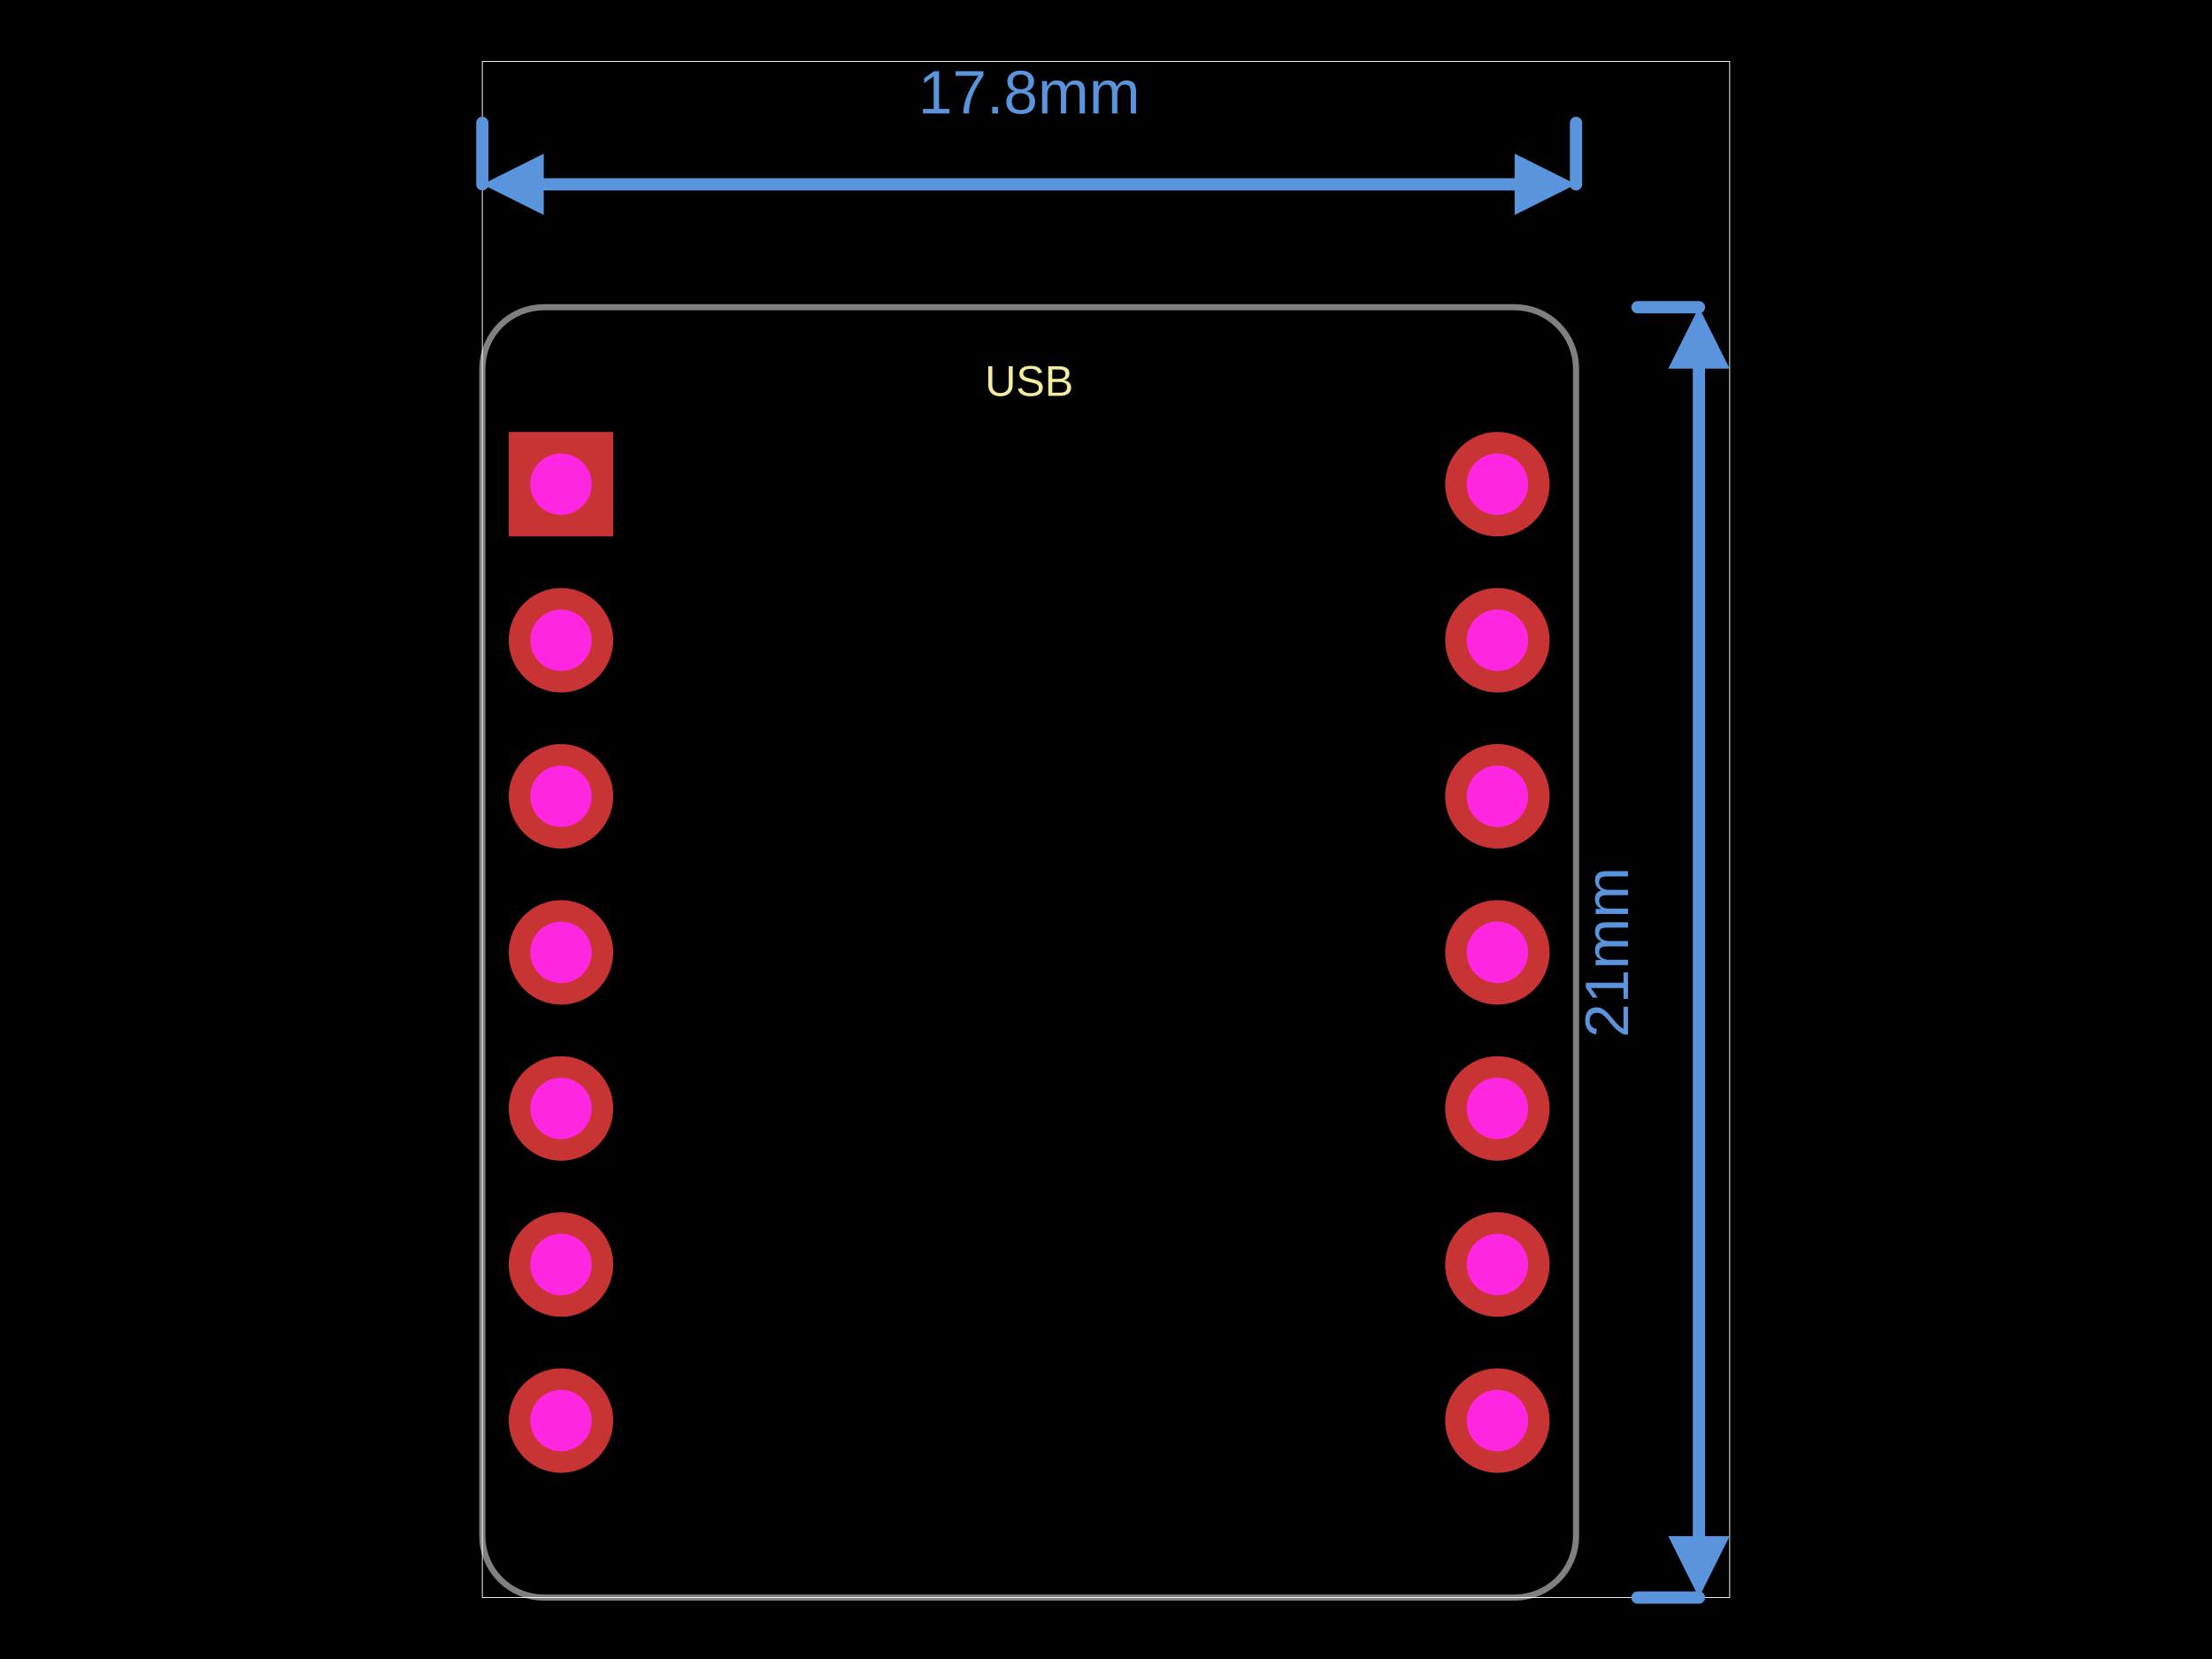
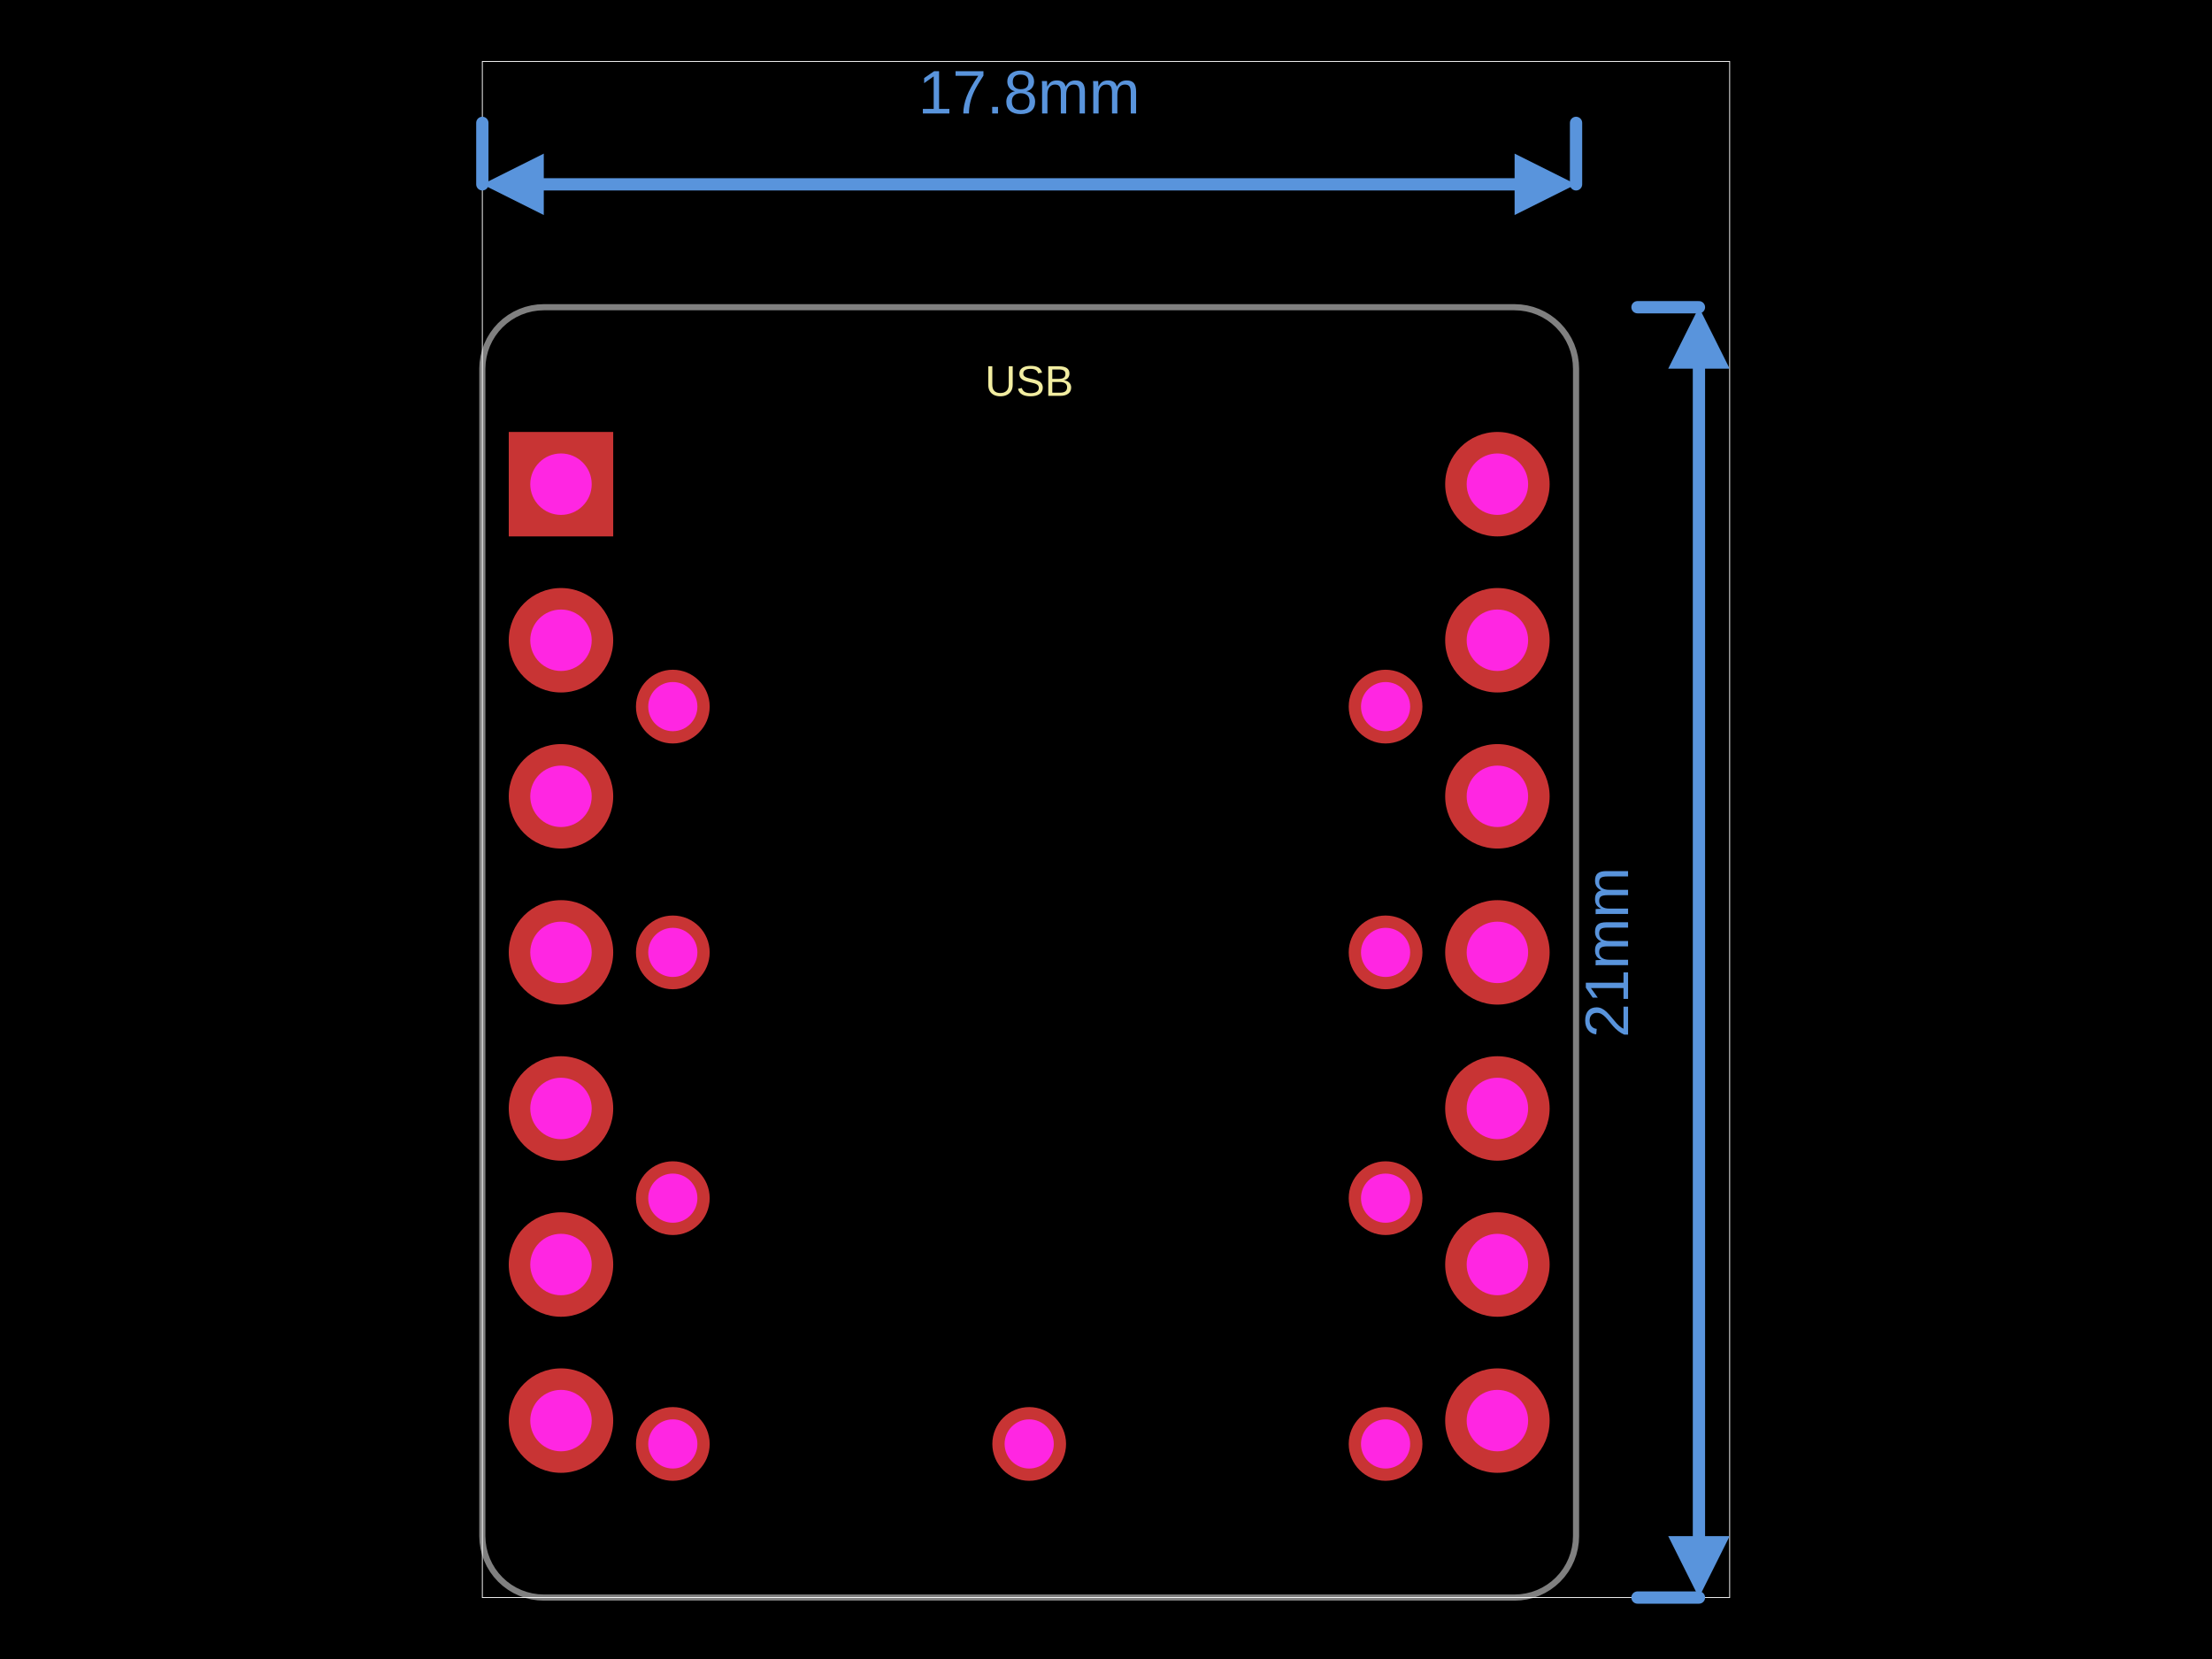
<svg xmlns="http://www.w3.org/2000/svg" width="800" height="600">
  <style />
  <rect class="boundary" x="0" y="0" fill="#000" width="800" height="600" data-type="pcb_background" data-pcb-layer="global" />
  <rect class="pcb-boundary" fill="none" stroke="#fff" stroke-width="0.3" x="174.444" y="22.222" width="451.111" height="555.556" data-type="pcb_boundary" data-pcb-layer="global" />
  <path class="pcb-board" d="M 196.667 577.778 L 547.778 577.778 L 549.956 577.671 L 552.113 577.351 L 554.229 576.821 L 556.282 576.086 L 558.253 575.154 L 560.124 574.033 L 561.875 572.734 L 563.491 571.269 L 564.956 569.653 L 566.255 567.902 L 567.376 566.031 L 568.308 564.06 L 569.043 562.006 L 569.573 559.891 L 569.893 557.734 L 570 555.556 L 570 133.333 L 569.893 131.155 L 569.573 128.998 L 569.043 126.883 L 568.308 124.829 L 567.376 122.858 L 566.255 120.987 L 564.956 119.236 L 563.491 117.62 L 561.875 116.155 L 560.124 114.856 L 558.253 113.735 L 556.282 112.803 L 554.229 112.068 L 552.113 111.538 L 549.956 111.218 L 547.778 111.111 L 196.667 111.111 L 194.489 111.218 L 192.331 111.538 L 190.216 112.068 L 188.163 112.803 L 186.191 113.735 L 184.321 114.856 L 182.569 116.155 L 180.953 117.62 L 179.489 119.236 L 178.19 120.987 L 177.068 122.858 L 176.136 124.829 L 175.401 126.883 L 174.871 128.998 L 174.551 131.155 L 174.444 133.333 L 174.444 555.556 L 174.551 557.734 L 174.871 559.891 L 175.401 562.006 L 176.136 564.06 L 177.068 566.031 L 178.19 567.902 L 179.489 569.653 L 180.953 571.269 L 182.569 572.734 L 184.321 574.033 L 186.191 575.154 L 188.163 576.086 L 190.216 576.821 L 192.331 577.351 L 194.489 577.671 L 196.667 577.778 Z" fill="none" stroke="rgba(255, 255, 255, 0.5)" stroke-width="2.222" data-type="pcb_board" data-pcb-layer="board" />
  <text x="0" y="0" dx="0" dy="0" fill="#f2eda1" font-family="Arial, sans-serif" font-size="15.556" text-anchor="middle" dominant-baseline="central" transform="matrix(1,0,0,1,372.2222,137.7778)" class="pcb-silkscreen-text pcb-silkscreen-top" data-pcb-silkscreen-text-id="pcb_silkscreen_text_0" stroke="none" data-type="pcb_silkscreen_text" data-pcb-layer="top">USB</text>
  <g data-type="pcb_plated_hole" data-pcb-layer="through" data-pad-name="J_XIAO.D0">
    <rect class="pcb-hole-outer-pad" fill="rgb(200, 52, 52)" x="184" y="156.222" width="37.778" height="37.778" data-type="pcb_plated_hole" data-pcb-layer="top" />
    <circle class="pcb-hole-inner" fill="#FF26E2" cx="202.889" cy="175.111" r="11.111" data-type="pcb_plated_hole_drill" data-pcb-layer="drill" />
  </g>
  <g data-type="pcb_plated_hole" data-pcb-layer="through" data-pad-name="J_XIAO.D1">
    <circle class="pcb-hole-outer" fill="rgb(200, 52, 52)" cx="202.889" cy="231.556" r="18.889" data-type="pcb_plated_hole" data-pcb-layer="top" />
    <circle class="pcb-hole-inner" fill="#FF26E2" cx="202.889" cy="231.556" r="11.111" data-type="pcb_plated_hole_drill" data-pcb-layer="drill" />
  </g>
  <g data-type="pcb_plated_hole" data-pcb-layer="through" data-pad-name="J_XIAO.D2">
    <circle class="pcb-hole-outer" fill="rgb(200, 52, 52)" cx="202.889" cy="288" r="18.889" data-type="pcb_plated_hole" data-pcb-layer="top" />
    <circle class="pcb-hole-inner" fill="#FF26E2" cx="202.889" cy="288" r="11.111" data-type="pcb_plated_hole_drill" data-pcb-layer="drill" />
  </g>
  <g data-type="pcb_plated_hole" data-pcb-layer="through" data-pad-name="J_XIAO.D3">
    <circle class="pcb-hole-outer" fill="rgb(200, 52, 52)" cx="202.889" cy="344.444" r="18.889" data-type="pcb_plated_hole" data-pcb-layer="top" />
    <circle class="pcb-hole-inner" fill="#FF26E2" cx="202.889" cy="344.444" r="11.111" data-type="pcb_plated_hole_drill" data-pcb-layer="drill" />
  </g>
  <g data-type="pcb_plated_hole" data-pcb-layer="through" data-pad-name="J_XIAO.D4">
    <circle class="pcb-hole-outer" fill="rgb(200, 52, 52)" cx="202.889" cy="400.889" r="18.889" data-type="pcb_plated_hole" data-pcb-layer="top" />
    <circle class="pcb-hole-inner" fill="#FF26E2" cx="202.889" cy="400.889" r="11.111" data-type="pcb_plated_hole_drill" data-pcb-layer="drill" />
  </g>
  <g data-type="pcb_plated_hole" data-pcb-layer="through" data-pad-name="J_XIAO.D5">
    <circle class="pcb-hole-outer" fill="rgb(200, 52, 52)" cx="202.889" cy="457.333" r="18.889" data-type="pcb_plated_hole" data-pcb-layer="top" />
    <circle class="pcb-hole-inner" fill="#FF26E2" cx="202.889" cy="457.333" r="11.111" data-type="pcb_plated_hole_drill" data-pcb-layer="drill" />
  </g>
  <g data-type="pcb_plated_hole" data-pcb-layer="through" data-pad-name="J_XIAO.D6">
    <circle class="pcb-hole-outer" fill="rgb(200, 52, 52)" cx="202.889" cy="513.778" r="18.889" data-type="pcb_plated_hole" data-pcb-layer="top" />
    <circle class="pcb-hole-inner" fill="#FF26E2" cx="202.889" cy="513.778" r="11.111" data-type="pcb_plated_hole_drill" data-pcb-layer="drill" />
  </g>
  <g data-type="pcb_plated_hole" data-pcb-layer="through" data-pad-name="J_XIAO.V5">
    <circle class="pcb-hole-outer" fill="rgb(200, 52, 52)" cx="541.556" cy="175.111" r="18.889" data-type="pcb_plated_hole" data-pcb-layer="top" />
    <circle class="pcb-hole-inner" fill="#FF26E2" cx="541.556" cy="175.111" r="11.111" data-type="pcb_plated_hole_drill" data-pcb-layer="drill" />
  </g>
  <g data-type="pcb_plated_hole" data-pcb-layer="through" data-pad-name="J_XIAO.GND">
    <circle class="pcb-hole-outer" fill="rgb(200, 52, 52)" cx="541.556" cy="231.556" r="18.889" data-type="pcb_plated_hole" data-pcb-layer="top" />
    <circle class="pcb-hole-inner" fill="#FF26E2" cx="541.556" cy="231.556" r="11.111" data-type="pcb_plated_hole_drill" data-pcb-layer="drill" />
  </g>
  <g data-type="pcb_plated_hole" data-pcb-layer="through" data-pad-name="J_XIAO.V3V3">
    <circle class="pcb-hole-outer" fill="rgb(200, 52, 52)" cx="541.556" cy="288" r="18.889" data-type="pcb_plated_hole" data-pcb-layer="top" />
    <circle class="pcb-hole-inner" fill="#FF26E2" cx="541.556" cy="288" r="11.111" data-type="pcb_plated_hole_drill" data-pcb-layer="drill" />
  </g>
  <g data-type="pcb_plated_hole" data-pcb-layer="through" data-pad-name="J_XIAO.D10">
    <circle class="pcb-hole-outer" fill="rgb(200, 52, 52)" cx="541.556" cy="344.444" r="18.889" data-type="pcb_plated_hole" data-pcb-layer="top" />
    <circle class="pcb-hole-inner" fill="#FF26E2" cx="541.556" cy="344.444" r="11.111" data-type="pcb_plated_hole_drill" data-pcb-layer="drill" />
  </g>
  <g data-type="pcb_plated_hole" data-pcb-layer="through" data-pad-name="J_XIAO.D9">
    <circle class="pcb-hole-outer" fill="rgb(200, 52, 52)" cx="541.556" cy="400.889" r="18.889" data-type="pcb_plated_hole" data-pcb-layer="top" />
    <circle class="pcb-hole-inner" fill="#FF26E2" cx="541.556" cy="400.889" r="11.111" data-type="pcb_plated_hole_drill" data-pcb-layer="drill" />
  </g>
  <g data-type="pcb_plated_hole" data-pcb-layer="through" data-pad-name="J_XIAO.D8">
    <circle class="pcb-hole-outer" fill="rgb(200, 52, 52)" cx="541.556" cy="457.333" r="18.889" data-type="pcb_plated_hole" data-pcb-layer="top" />
    <circle class="pcb-hole-inner" fill="#FF26E2" cx="541.556" cy="457.333" r="11.111" data-type="pcb_plated_hole_drill" data-pcb-layer="drill" />
  </g>
  <g data-type="pcb_plated_hole" data-pcb-layer="through" data-pad-name="J_XIAO.D7">
    <circle class="pcb-hole-outer" fill="rgb(200, 52, 52)" cx="541.556" cy="513.778" r="18.889" data-type="pcb_plated_hole" data-pcb-layer="top" />
    <circle class="pcb-hole-inner" fill="#FF26E2" cx="541.556" cy="513.778" r="11.111" data-type="pcb_plated_hole_drill" data-pcb-layer="drill" />
  </g>
+   <g data-type="pcb_via" data-pcb-layer="through">
+     <circle class="pcb-hole-outer" fill="rgb(200, 52, 52)" cx="243.333" cy="522.222" r="13.333" data-type="pcb_via" data-pcb-layer="top" />
+     <circle class="pcb-hole-inner" fill="#FF26E2" cx="243.333" cy="522.222" r="8.889" data-type="pcb_via" data-pcb-layer="drill" />
+   </g>
+   <g data-type="pcb_via" data-pcb-layer="through">
+     <circle class="pcb-hole-outer" fill="rgb(200, 52, 52)" cx="243.333" cy="433.333" r="13.333" data-type="pcb_via" data-pcb-layer="top" />
+     <circle class="pcb-hole-inner" fill="#FF26E2" cx="243.333" cy="433.333" r="8.889" data-type="pcb_via" data-pcb-layer="drill" />
+   </g>
+   <g data-type="pcb_via" data-pcb-layer="through">
+     <circle class="pcb-hole-outer" fill="rgb(200, 52, 52)" cx="243.333" cy="344.444" r="13.333" data-type="pcb_via" data-pcb-layer="top" />
+     <circle class="pcb-hole-inner" fill="#FF26E2" cx="243.333" cy="344.444" r="8.889" data-type="pcb_via" data-pcb-layer="drill" />
+   </g>
+   <g data-type="pcb_via" data-pcb-layer="through">
+     <circle class="pcb-hole-outer" fill="rgb(200, 52, 52)" cx="243.333" cy="255.556" r="13.333" data-type="pcb_via" data-pcb-layer="top" />
+     <circle class="pcb-hole-inner" fill="#FF26E2" cx="243.333" cy="255.556" r="8.889" data-type="pcb_via" data-pcb-layer="drill" />
+   </g>
+   <g data-type="pcb_via" data-pcb-layer="through">
+     <circle class="pcb-hole-outer" fill="rgb(200, 52, 52)" cx="501.111" cy="522.222" r="13.333" data-type="pcb_via" data-pcb-layer="top" />
+     <circle class="pcb-hole-inner" fill="#FF26E2" cx="501.111" cy="522.222" r="8.889" data-type="pcb_via" data-pcb-layer="drill" />
+   </g>
+   <g data-type="pcb_via" data-pcb-layer="through">
+     <circle class="pcb-hole-outer" fill="rgb(200, 52, 52)" cx="501.111" cy="433.333" r="13.333" data-type="pcb_via" data-pcb-layer="top" />
+     <circle class="pcb-hole-inner" fill="#FF26E2" cx="501.111" cy="433.333" r="8.889" data-type="pcb_via" data-pcb-layer="drill" />
+   </g>
+   <g data-type="pcb_via" data-pcb-layer="through">
+     <circle class="pcb-hole-outer" fill="rgb(200, 52, 52)" cx="501.111" cy="344.444" r="13.333" data-type="pcb_via" data-pcb-layer="top" />
+     <circle class="pcb-hole-inner" fill="#FF26E2" cx="501.111" cy="344.444" r="8.889" data-type="pcb_via" data-pcb-layer="drill" />
+   </g>
+   <g data-type="pcb_via" data-pcb-layer="through">
+     <circle class="pcb-hole-outer" fill="rgb(200, 52, 52)" cx="501.111" cy="255.556" r="13.333" data-type="pcb_via" data-pcb-layer="top" />
+     <circle class="pcb-hole-inner" fill="#FF26E2" cx="501.111" cy="255.556" r="8.889" data-type="pcb_via" data-pcb-layer="drill" />
+   </g>
+   <g data-type="pcb_via" data-pcb-layer="through">
+     <circle class="pcb-hole-outer" fill="rgb(200, 52, 52)" cx="372.222" cy="522.222" r="13.333" data-type="pcb_via" data-pcb-layer="top" />
+     <circle class="pcb-hole-inner" fill="#FF26E2" cx="372.222" cy="522.222" r="8.889" data-type="pcb_via" data-pcb-layer="drill" />
+   </g>
  <g class="pcb-note-dimension" data-type="pcb_note_dimension" data-pcb-note-dimension-id="pcb_note_dimension_0" data-pcb-layer="overlay">
    <path d="M 174.444 66.667 L 174.444 44.444" stroke="rgb(89, 148, 220)" fill="none" stroke-width="4.444" stroke-linecap="round" class="pcb-note-dimension-extension" />
    <path d="M 570 66.667 L 570 44.444" stroke="rgb(89, 148, 220)" fill="none" stroke-width="4.444" stroke-linecap="round" class="pcb-note-dimension-extension" />
    <path d="M 196.667 66.667 L 547.778 66.667" stroke="rgb(89, 148, 220)" fill="none" stroke-width="4.444" stroke-linecap="round" class="pcb-note-dimension-line" />
    <path d="M 174.444 66.667 L 196.667 55.556 L 196.667 77.778 Z" fill="rgb(89, 148, 220)" class="pcb-note-dimension-arrow" />
    <path d="M 570 66.667 L 547.778 55.556 L 547.778 77.778 Z" fill="rgb(89, 148, 220)" class="pcb-note-dimension-arrow" />
    <text x="372.222" y="33.333" fill="rgb(89, 148, 220)" font-size="22.222" font-family="Arial, sans-serif" text-anchor="middle" dominant-baseline="central" class="pcb-note-dimension-text" transform="rotate(0 372.2222 33.33333)">17.8mm</text>
  </g>
  <g class="pcb-note-dimension" data-type="pcb_note_dimension" data-pcb-note-dimension-id="pcb_note_dimension_1" data-pcb-layer="overlay">
    <path d="M 614.444 577.778 L 592.222 577.778" stroke="rgb(89, 148, 220)" fill="none" stroke-width="4.444" stroke-linecap="round" class="pcb-note-dimension-extension" />
    <path d="M 614.444 111.111 L 592.222 111.111" stroke="rgb(89, 148, 220)" fill="none" stroke-width="4.444" stroke-linecap="round" class="pcb-note-dimension-extension" />
    <path d="M 614.444 555.556 L 614.444 133.333" stroke="rgb(89, 148, 220)" fill="none" stroke-width="4.444" stroke-linecap="round" class="pcb-note-dimension-line" />
    <path d="M 614.444 577.778 L 603.333 555.556 L 625.556 555.556 Z" fill="rgb(89, 148, 220)" class="pcb-note-dimension-arrow" />
    <path d="M 614.444 111.111 L 603.333 133.333 L 625.556 133.333 Z" fill="rgb(89, 148, 220)" class="pcb-note-dimension-arrow" />
    <text x="581.111" y="344.444" fill="rgb(89, 148, 220)" font-size="22.222" font-family="Arial, sans-serif" text-anchor="middle" dominant-baseline="central" class="pcb-note-dimension-text" transform="rotate(-90 581.1111 344.4444)">21mm</text>
  </g>
</svg>
